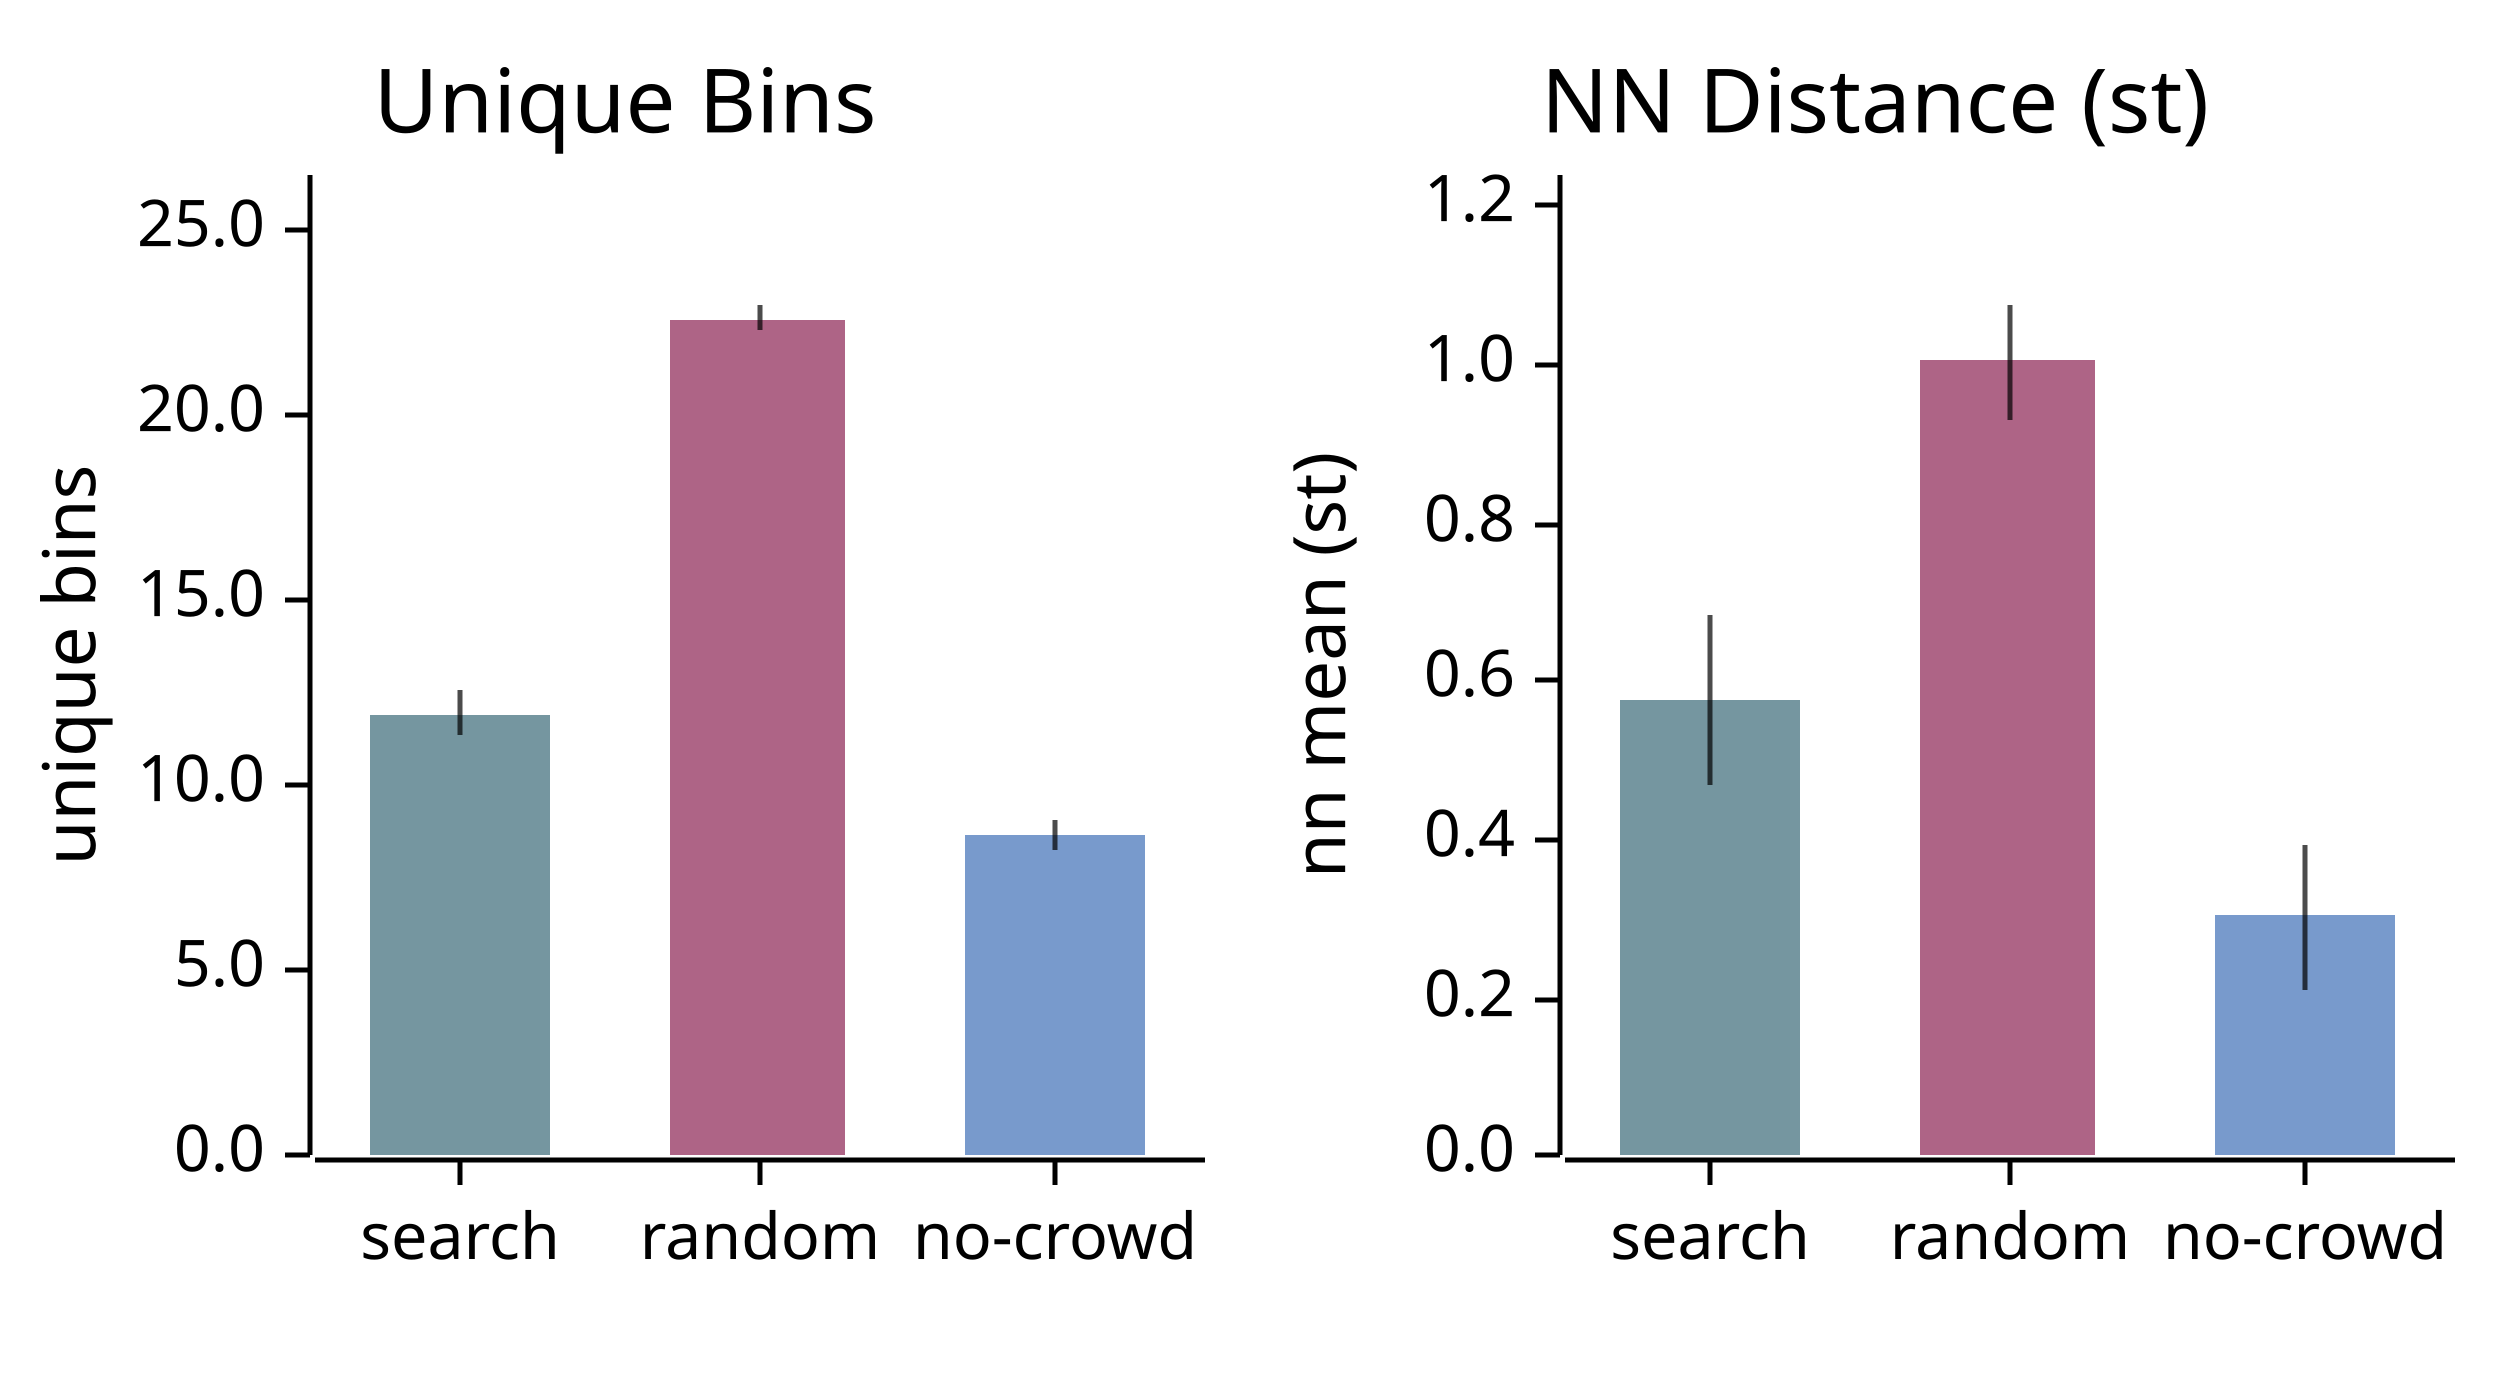
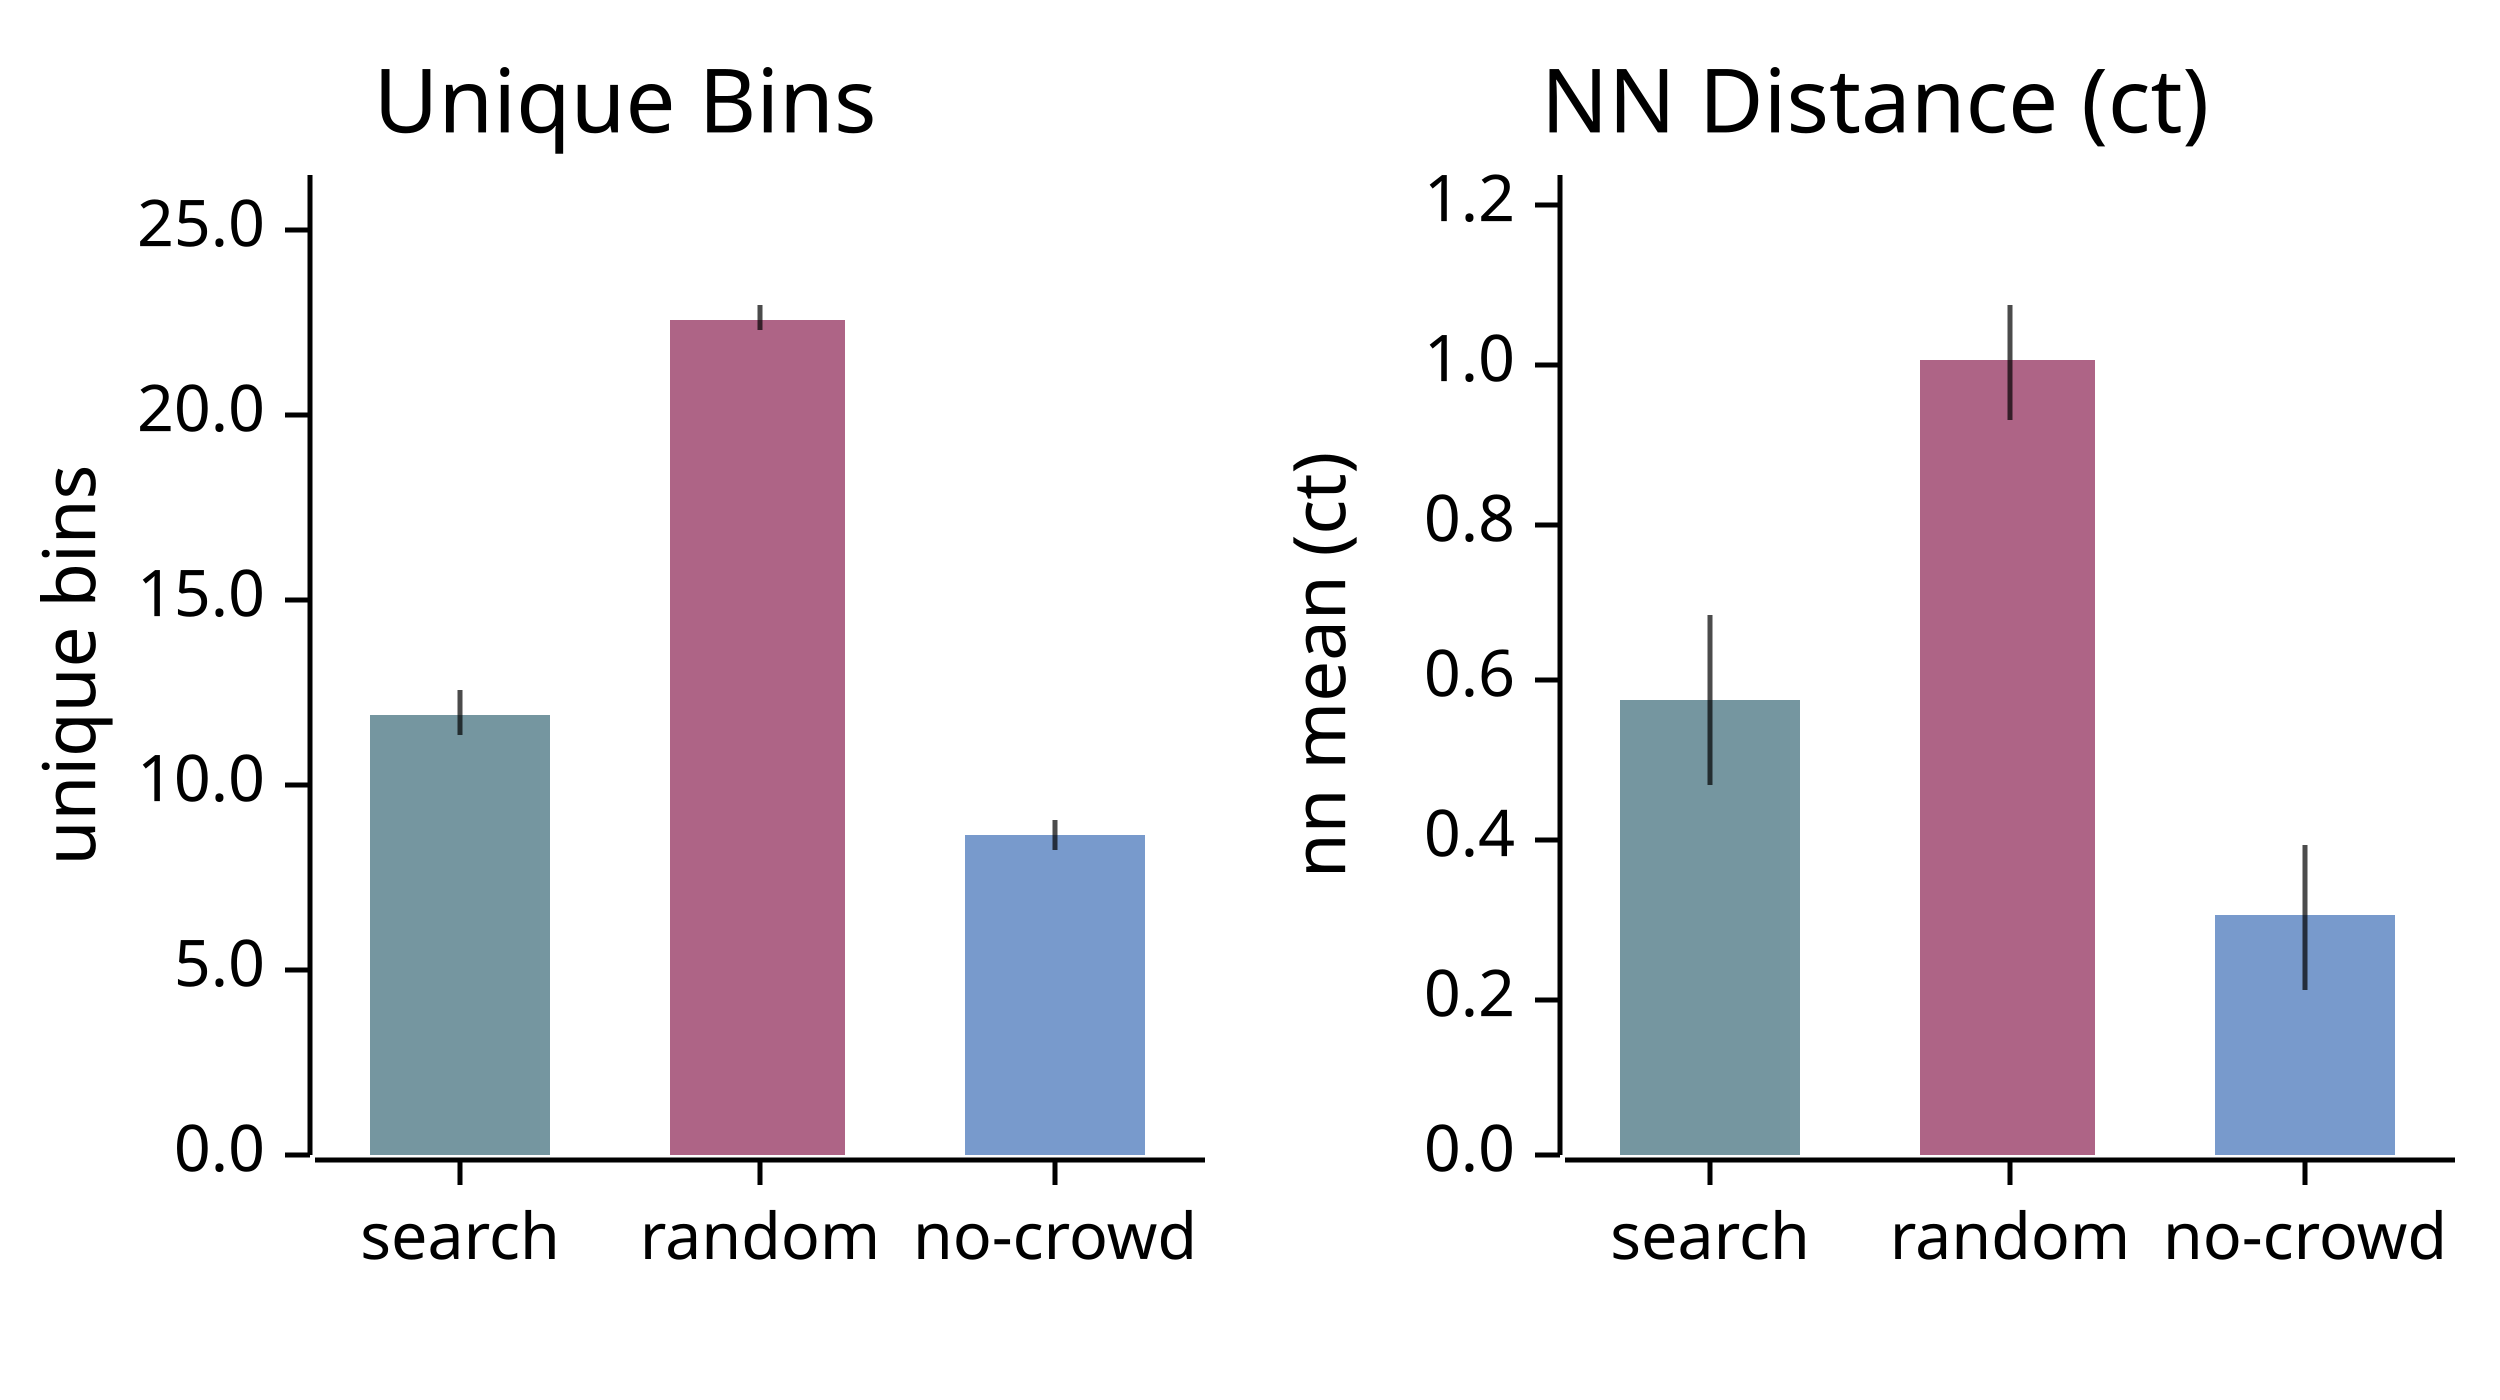
<svg xmlns="http://www.w3.org/2000/svg" width="500" height="280" viewBox="0 0 500 280">
  <rect x="0" y="0" width="500" height="280" opacity="1" fill="#FFFFFF" stroke="none" />
  <text x="125" y="13" dy="0.76em" text-anchor="middle" font-family="sans-serif" font-size="17.742" opacity="1" fill="#000000">
Unique Bins
</text>
  <text x="8" y="133" dy="0.76em" text-anchor="middle" font-family="sans-serif" font-size="14.516" opacity="1" fill="#000000" transform="rotate(270, 8, 133)">
unique bins
</text>
  <polyline fill="none" opacity="1" stroke="#000000" stroke-width="1" points="62,35 62,231 " />
  <text x="53" y="231" dy="0.5ex" text-anchor="end" font-family="sans-serif" font-size="12.903" opacity="1" fill="#000000">
0.0
</text>
  <polyline fill="none" opacity="1" stroke="#000000" stroke-width="1" points="57,231 62,231 " />
  <text x="53" y="194" dy="0.5ex" text-anchor="end" font-family="sans-serif" font-size="12.903" opacity="1" fill="#000000">
5.0
</text>
  <polyline fill="none" opacity="1" stroke="#000000" stroke-width="1" points="57,194 62,194 " />
  <text x="53" y="157" dy="0.5ex" text-anchor="end" font-family="sans-serif" font-size="12.903" opacity="1" fill="#000000">
10.0
</text>
  <polyline fill="none" opacity="1" stroke="#000000" stroke-width="1" points="57,157 62,157 " />
  <text x="53" y="120" dy="0.5ex" text-anchor="end" font-family="sans-serif" font-size="12.903" opacity="1" fill="#000000">
15.0
</text>
  <polyline fill="none" opacity="1" stroke="#000000" stroke-width="1" points="57,120 62,120 " />
  <text x="53" y="83" dy="0.5ex" text-anchor="end" font-family="sans-serif" font-size="12.903" opacity="1" fill="#000000">
20.0
</text>
  <polyline fill="none" opacity="1" stroke="#000000" stroke-width="1" points="57,83 62,83 " />
  <text x="53" y="46" dy="0.5ex" text-anchor="end" font-family="sans-serif" font-size="12.903" opacity="1" fill="#000000">
25.0
</text>
  <polyline fill="none" opacity="1" stroke="#000000" stroke-width="1" points="57,46 62,46 " />
  <polyline fill="none" opacity="1" stroke="#000000" stroke-width="1" points="63,232 241,232 " />
  <text x="92" y="242" dy="0.76em" text-anchor="middle" font-family="sans-serif" font-size="12.903" opacity="1" fill="#000000">
search
</text>
  <polyline fill="none" opacity="1" stroke="#000000" stroke-width="1" points="92,232 92,237 " />
  <text x="152" y="242" dy="0.76em" text-anchor="middle" font-family="sans-serif" font-size="12.903" opacity="1" fill="#000000">
random
</text>
  <polyline fill="none" opacity="1" stroke="#000000" stroke-width="1" points="152,232 152,237 " />
  <text x="211" y="242" dy="0.76em" text-anchor="middle" font-family="sans-serif" font-size="12.903" opacity="1" fill="#000000">
no-crowd
</text>
  <polyline fill="none" opacity="1" stroke="#000000" stroke-width="1" points="211,232 211,237 " />
  <rect x="74" y="143" width="36" height="88" opacity="0.7" fill="#3A6A78" stroke="none" />
  <polyline fill="none" opacity="0.7" stroke="#000000" stroke-width="1" points="92,147 92,138 " />
  <rect x="134" y="64" width="35" height="167" opacity="0.7" fill="#8B2252" stroke="none" />
  <polyline fill="none" opacity="0.7" stroke="#000000" stroke-width="1" points="152,66 152,61 " />
  <rect x="193" y="167" width="36" height="64" opacity="0.7" fill="#3E6FB6" stroke="none" />
  <polyline fill="none" opacity="0.7" stroke="#000000" stroke-width="1" points="211,170 211,164 " />
  <text x="375" y="13" dy="0.76em" text-anchor="middle" font-family="sans-serif" font-size="17.742" opacity="1" fill="#000000">
- NN Distance (st)
+ NN Distance (ct)
</text>
  <text x="258" y="133" dy="0.76em" text-anchor="middle" font-family="sans-serif" font-size="14.516" opacity="1" fill="#000000" transform="rotate(270, 258, 133)">
- nn mean (st)
+ nn mean (ct)
</text>
  <polyline fill="none" opacity="1" stroke="#000000" stroke-width="1" points="312,35 312,231 " />
  <text x="303" y="231" dy="0.5ex" text-anchor="end" font-family="sans-serif" font-size="12.903" opacity="1" fill="#000000">
0.0
</text>
  <polyline fill="none" opacity="1" stroke="#000000" stroke-width="1" points="307,231 312,231 " />
  <text x="303" y="200" dy="0.5ex" text-anchor="end" font-family="sans-serif" font-size="12.903" opacity="1" fill="#000000">
0.2
</text>
  <polyline fill="none" opacity="1" stroke="#000000" stroke-width="1" points="307,200 312,200 " />
  <text x="303" y="168" dy="0.5ex" text-anchor="end" font-family="sans-serif" font-size="12.903" opacity="1" fill="#000000">
0.4
</text>
  <polyline fill="none" opacity="1" stroke="#000000" stroke-width="1" points="307,168 312,168 " />
  <text x="303" y="136" dy="0.5ex" text-anchor="end" font-family="sans-serif" font-size="12.903" opacity="1" fill="#000000">
0.6
</text>
  <polyline fill="none" opacity="1" stroke="#000000" stroke-width="1" points="307,136 312,136 " />
  <text x="303" y="105" dy="0.5ex" text-anchor="end" font-family="sans-serif" font-size="12.903" opacity="1" fill="#000000">
0.8
</text>
  <polyline fill="none" opacity="1" stroke="#000000" stroke-width="1" points="307,105 312,105 " />
  <text x="303" y="73" dy="0.5ex" text-anchor="end" font-family="sans-serif" font-size="12.903" opacity="1" fill="#000000">
1.0
</text>
  <polyline fill="none" opacity="1" stroke="#000000" stroke-width="1" points="307,73 312,73 " />
  <text x="303" y="41" dy="0.5ex" text-anchor="end" font-family="sans-serif" font-size="12.903" opacity="1" fill="#000000">
1.2
</text>
  <polyline fill="none" opacity="1" stroke="#000000" stroke-width="1" points="307,41 312,41 " />
  <polyline fill="none" opacity="1" stroke="#000000" stroke-width="1" points="313,232 491,232 " />
  <text x="342" y="242" dy="0.76em" text-anchor="middle" font-family="sans-serif" font-size="12.903" opacity="1" fill="#000000">
search
</text>
  <polyline fill="none" opacity="1" stroke="#000000" stroke-width="1" points="342,232 342,237 " />
  <text x="402" y="242" dy="0.76em" text-anchor="middle" font-family="sans-serif" font-size="12.903" opacity="1" fill="#000000">
random
</text>
  <polyline fill="none" opacity="1" stroke="#000000" stroke-width="1" points="402,232 402,237 " />
  <text x="461" y="242" dy="0.76em" text-anchor="middle" font-family="sans-serif" font-size="12.903" opacity="1" fill="#000000">
no-crowd
</text>
  <polyline fill="none" opacity="1" stroke="#000000" stroke-width="1" points="461,232 461,237 " />
  <rect x="324" y="140" width="36" height="91" opacity="0.7" fill="#3A6A78" stroke="none" />
  <polyline fill="none" opacity="0.7" stroke="#000000" stroke-width="1" points="342,157 342,123 " />
  <rect x="384" y="72" width="35" height="159" opacity="0.7" fill="#8B2252" stroke="none" />
  <polyline fill="none" opacity="0.7" stroke="#000000" stroke-width="1" points="402,84 402,61 " />
  <rect x="443" y="183" width="36" height="48" opacity="0.7" fill="#3E6FB6" stroke="none" />
  <polyline fill="none" opacity="0.7" stroke="#000000" stroke-width="1" points="461,198 461,169 " />
</svg>
